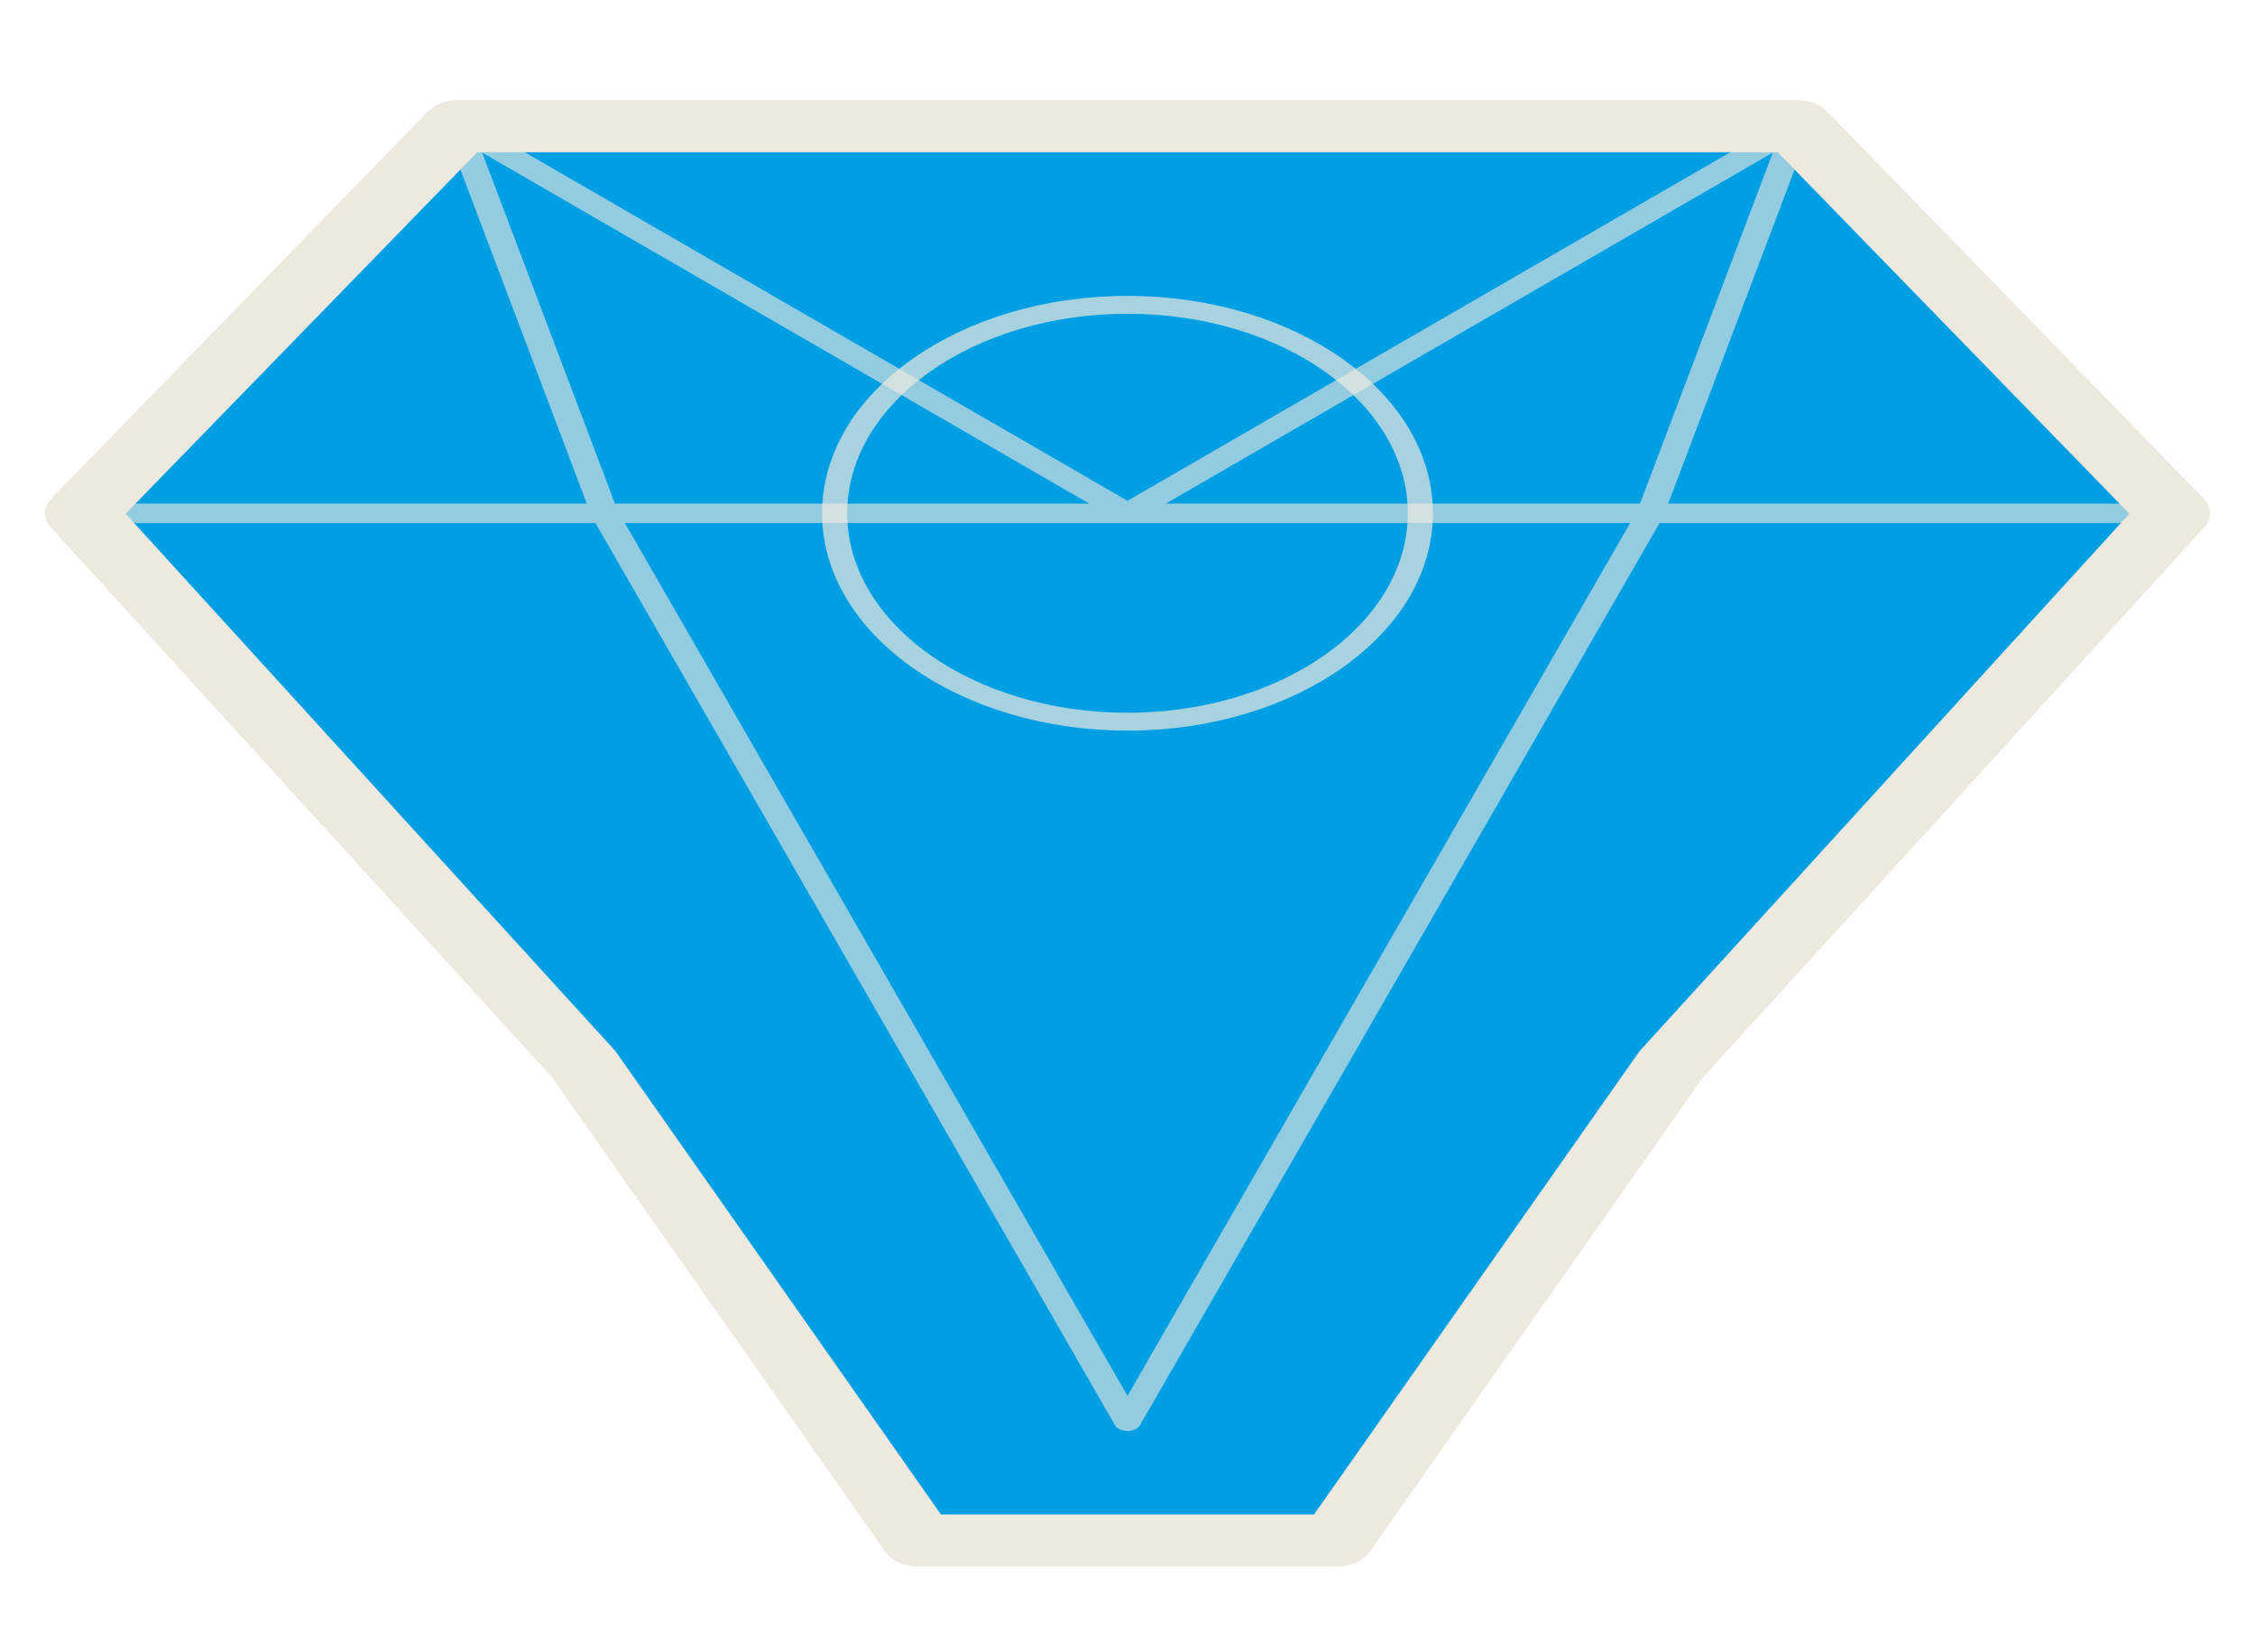
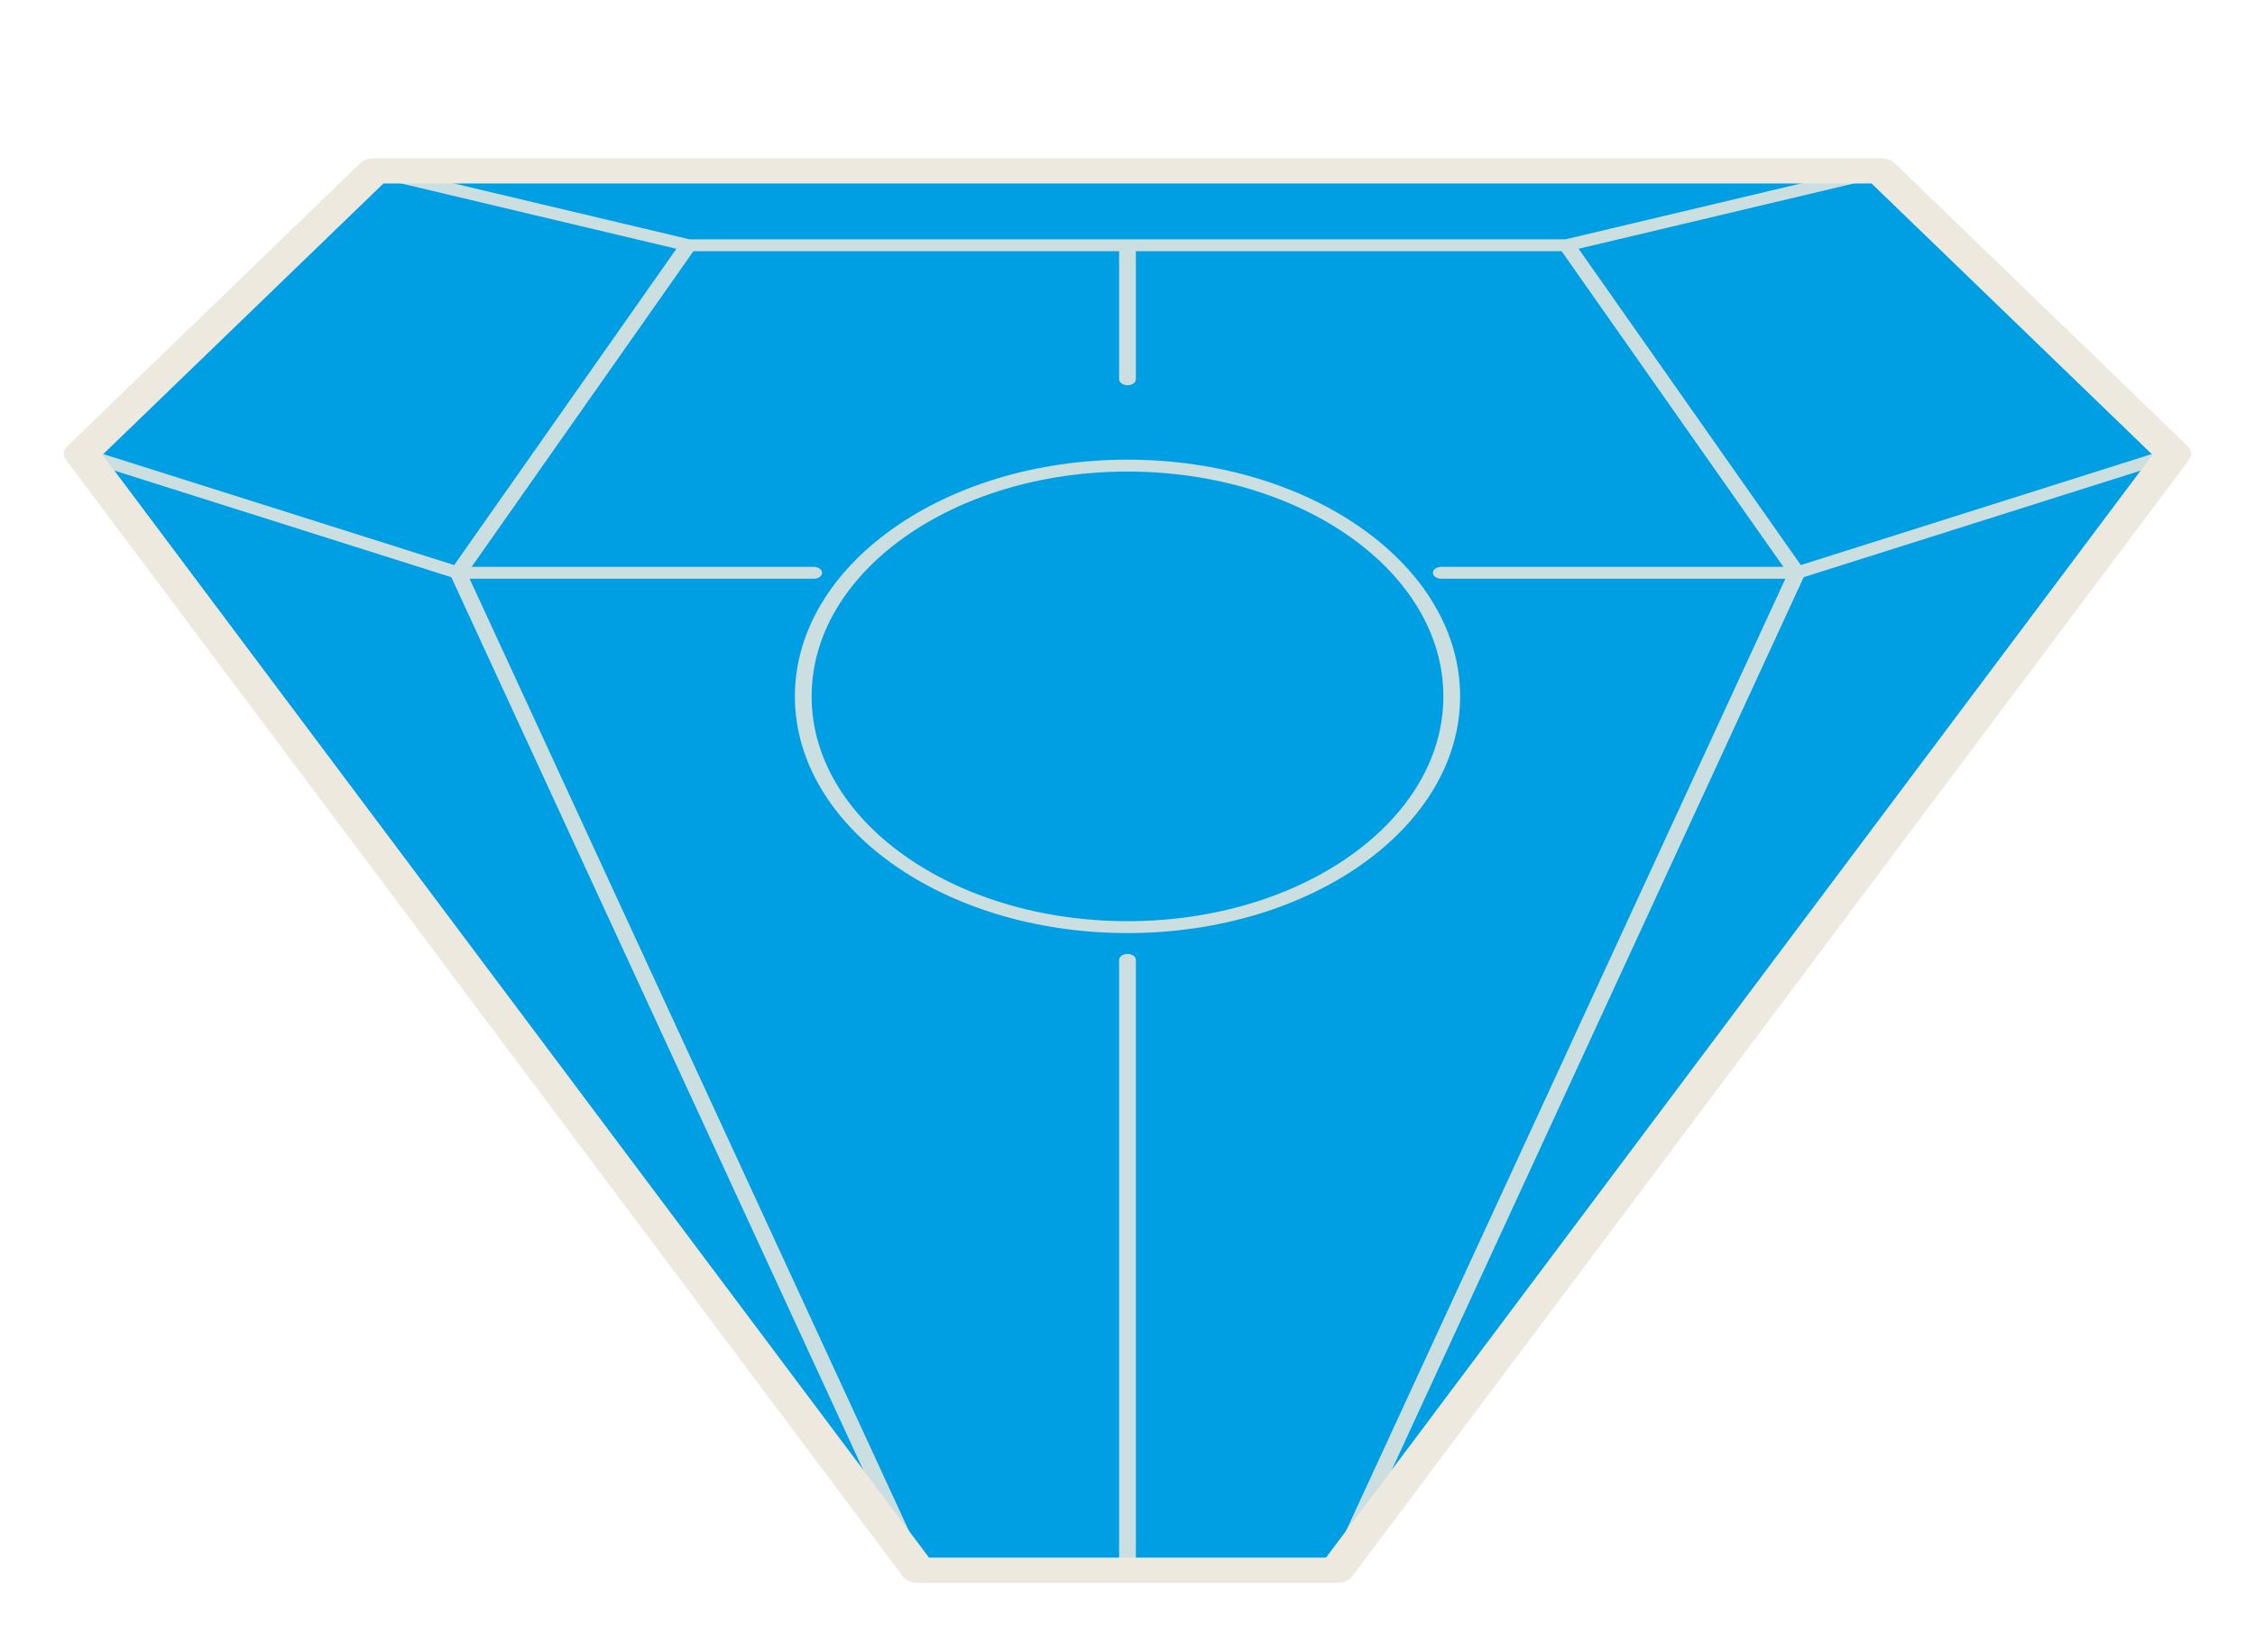
<svg xmlns="http://www.w3.org/2000/svg" width="318mm" height="233mm" viewBox="0 0 31.8 23.3" role="img" aria-label="Diamanten, bla, smal kant">
-   <rect x="0" y="0" width="31.8" height="23.3" fill="none" />
  <g transform="translate(1.15 1.15) scale(29.5 21)" stroke-linejoin="round" stroke-linecap="round">
-     <path d="M .18 .03 L .82 .03 L 1 .29 L .76 .66 L .60 .98 L .40 .98 L .24 .66 L 0 .29 Z" fill="#009FE3" stroke="#eee9df" stroke-width=".035" />
-     <path d="M .18 .03 L .25 .29 L .5 .9 L .75 .29 L .82 .03 M 0 .29 H1 M.18 .03 L.5 .29 L.82 .03" fill="none" stroke="#eee9df" stroke-width=".013" opacity=".62" />
-     <circle cx=".5" cy=".29" r=".14" fill="none" stroke="#eee9df" stroke-width=".012" opacity=".7" />
+     <path d="M .14 .06 L .86 .06 L 1 .25 L .60 1 L .40 1 L 0 .25 Z" fill="#009FE3" stroke="#eee9df" stroke-width=".017" />
+     <g fill="none" stroke="#eee9df" stroke-width=".008" opacity=".85">
+       <path d="M .14 .06 L .29 .11 L .5 .11 L .71 .11 L .86 .06 M 0 .25 L .18 .33 L .29 .11 M .18 .33 H .35 M .65 .33 H .82 L 1 .25 M .71 .11 L .82 .33 M .18 .33 L .40 1 M .82 .33 L .60 1 M .50 .11 V .20 M .50 .59 V 1" />
+       <circle cx=".5" cy=".413" r=".155" />
+     </g>
  </g>
</svg>
